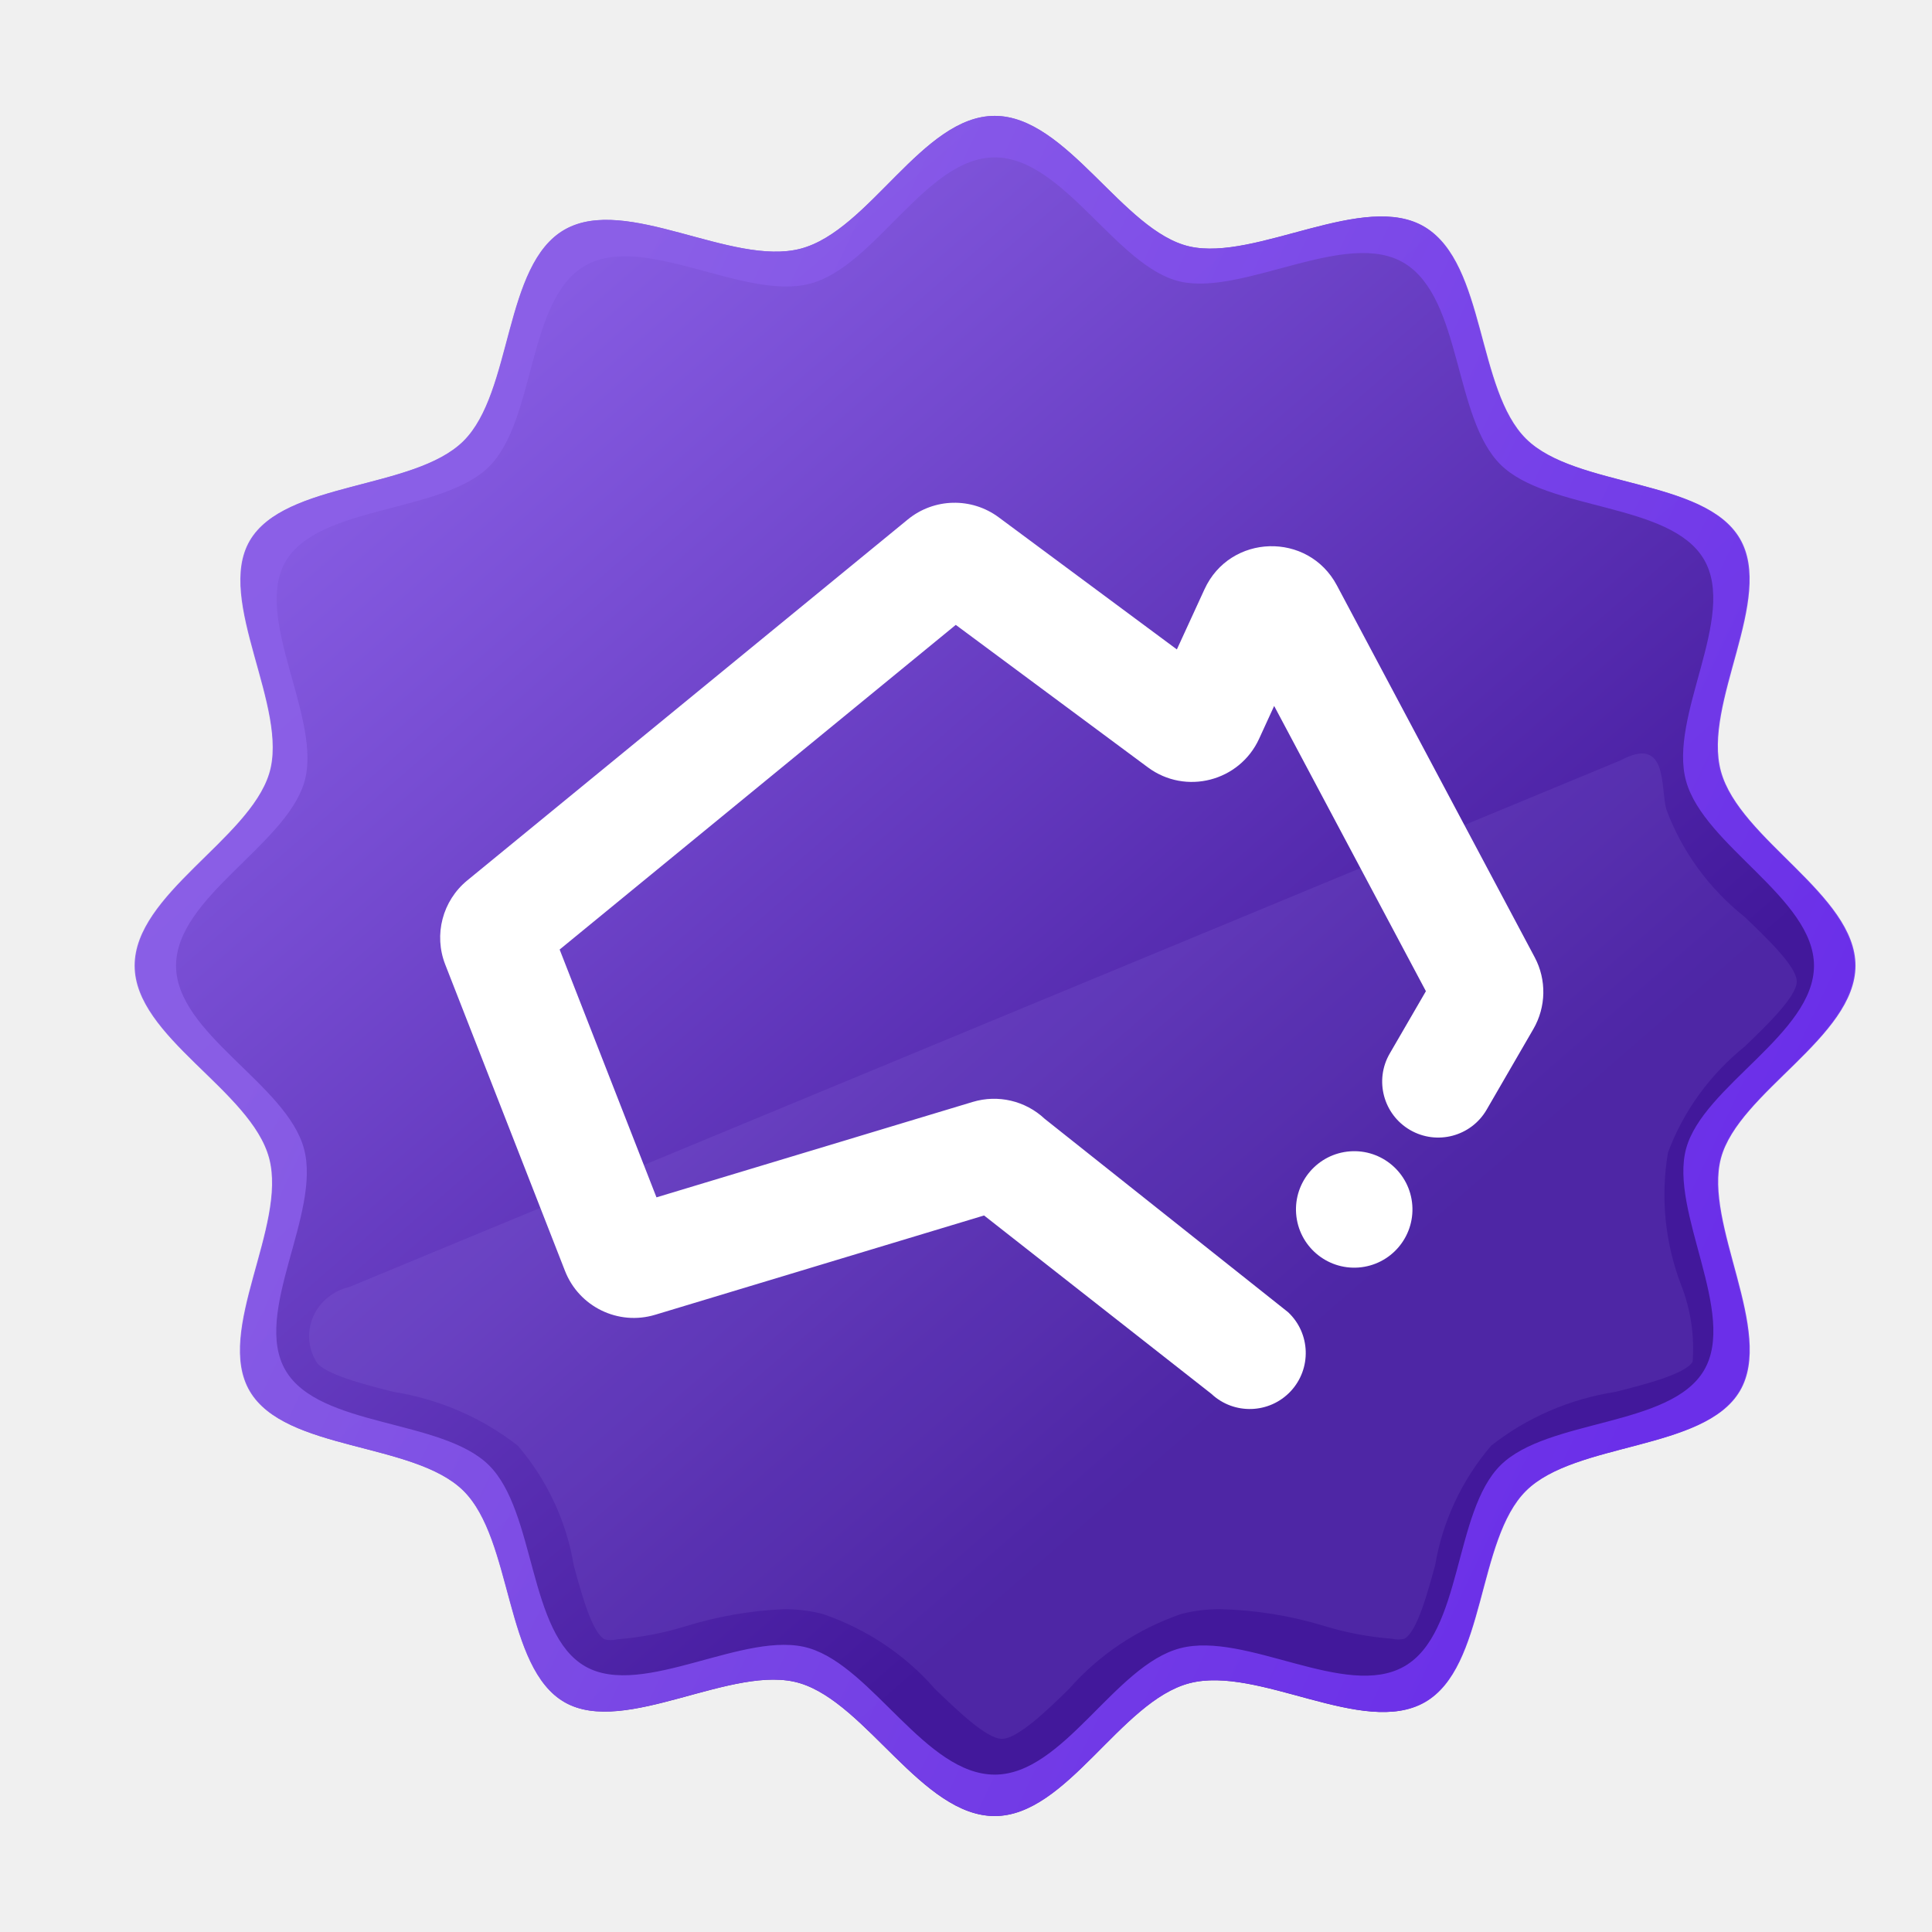
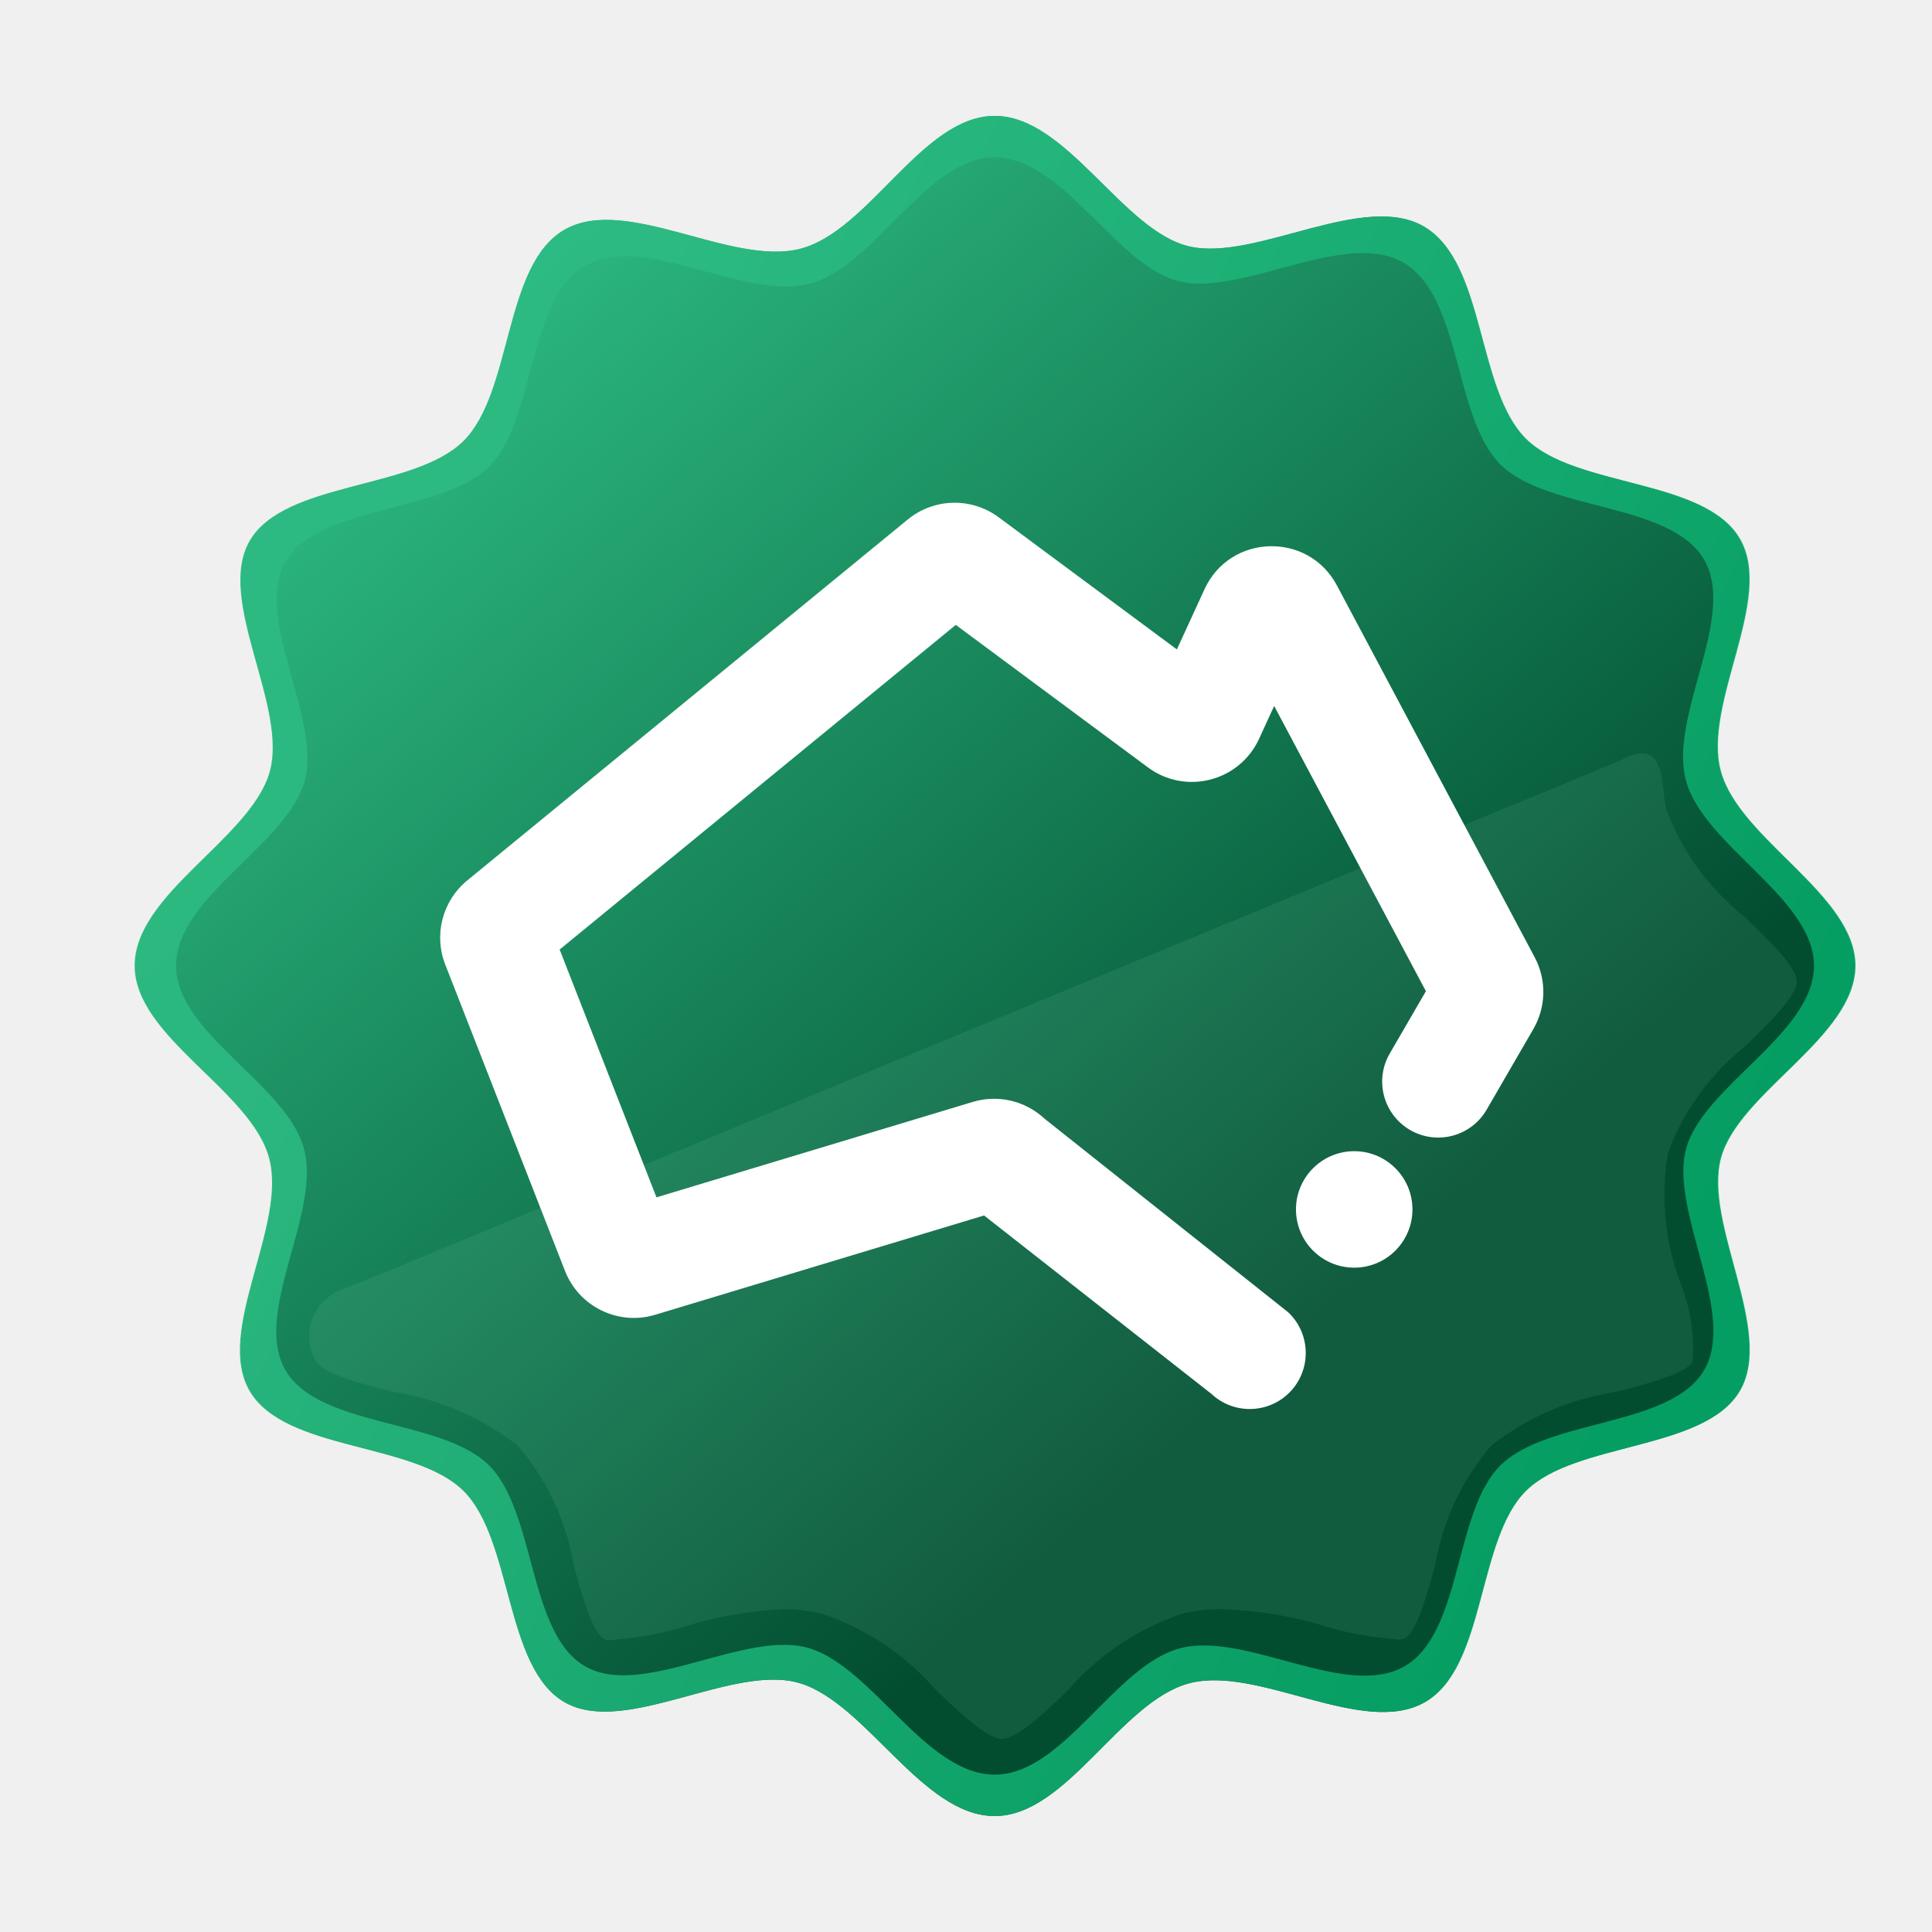
<svg xmlns="http://www.w3.org/2000/svg" width="48" height="48" viewBox="0 0 48 48" fill="none">
  <path d="M46.079 23.992C46.079 25.768 43.181 27.138 42.742 28.774C42.304 30.41 44.086 33.08 43.209 34.562C42.332 36.044 39.136 35.821 37.906 37.037C36.676 38.254 36.916 41.428 35.389 42.294C33.861 43.161 31.26 41.372 29.549 41.819C27.837 42.267 26.508 45.119 24.712 45.119C22.916 45.119 21.531 42.322 19.876 41.819C18.222 41.316 15.535 43.147 14.036 42.294C12.537 41.442 12.749 38.254 11.519 37.037C10.289 35.821 7.093 36.059 6.216 34.562C5.339 33.066 7.149 30.466 6.697 28.774C6.244 27.082 3.359 25.768 3.359 23.992C3.359 22.216 6.188 20.86 6.697 19.224C7.206 17.588 5.353 14.918 6.216 13.435C7.078 11.953 10.289 12.177 11.519 10.961C12.749 9.744 12.509 6.57 14.036 5.703C15.563 4.836 18.179 6.626 19.89 6.179C21.601 5.731 22.916 2.879 24.712 2.879C26.508 2.879 27.894 5.745 29.549 6.123C31.203 6.5 33.904 4.725 35.403 5.647C36.902 6.57 36.676 9.688 37.906 10.905C39.136 12.121 42.332 11.883 43.209 13.38C44.086 14.876 42.275 17.476 42.742 19.168C43.209 20.86 46.079 22.23 46.079 23.992Z" fill="url(#paint0_linear_41673_35903)" />
  <path d="M24.715 2.879C26.512 2.879 27.899 5.746 29.555 6.123C31.21 6.501 33.914 4.725 35.414 5.647C36.914 6.57 36.688 9.688 37.919 10.904C39.15 12.121 42.349 11.883 43.227 13.379C44.104 14.875 42.292 17.476 42.759 19.168C43.226 20.86 46.1 22.23 46.1 23.992C46.099 25.768 43.197 27.138 42.759 28.773C42.32 30.409 44.104 33.08 43.227 34.562C42.349 36.044 39.15 35.821 37.919 37.037C36.688 38.254 36.928 41.427 35.399 42.294C33.871 43.161 31.267 41.372 29.555 41.819C27.842 42.267 26.512 45.119 24.715 45.119C22.918 45.119 21.53 42.323 19.874 41.819C18.218 41.316 15.529 43.147 14.029 42.294C12.529 41.441 12.741 38.254 11.51 37.037C10.278 35.821 7.081 36.058 6.203 34.562C5.326 33.066 7.137 30.465 6.685 28.773C6.232 27.082 3.344 25.768 3.344 23.992C3.344 22.216 6.175 20.86 6.685 19.224C7.194 17.588 5.34 14.918 6.203 13.435C7.066 11.953 10.278 12.176 11.51 10.96C12.741 9.744 12.501 6.57 14.029 5.703C15.558 4.836 18.176 6.626 19.889 6.179C21.601 5.731 22.918 2.879 24.715 2.879ZM24.715 3.91C23.004 3.91 21.751 6.623 20.121 7.049C18.491 7.474 15.999 5.772 14.544 6.597C13.089 7.421 13.318 10.441 12.146 11.598C10.975 12.755 7.917 12.542 7.095 13.951C6.273 15.361 8.038 17.902 7.553 19.458C7.068 21.014 4.374 22.304 4.374 23.993C4.374 25.682 7.122 26.933 7.553 28.542C7.984 30.151 6.26 32.625 7.095 34.048C7.93 35.471 10.975 35.245 12.146 36.402C13.318 37.56 13.116 40.592 14.544 41.403C15.972 42.215 18.531 40.472 20.107 40.95C21.683 41.429 23.004 44.09 24.715 44.09C26.425 44.089 27.692 41.376 29.321 40.95C30.951 40.525 33.43 42.228 34.885 41.403C36.34 40.579 36.111 37.56 37.282 36.402C38.454 35.245 41.499 35.458 42.334 34.048C43.169 32.638 41.472 30.098 41.89 28.542C42.307 26.986 45.068 25.682 45.068 23.993C45.068 22.317 42.334 21.014 41.89 19.404C41.445 17.795 43.169 15.322 42.334 13.898C41.499 12.475 38.454 12.701 37.282 11.544C36.111 10.387 36.326 7.421 34.898 6.543C33.471 5.665 30.897 7.354 29.321 6.995C27.745 6.636 26.425 3.911 24.715 3.91Z" fill="url(#paint1_linear_41673_35903)" fill-opacity="0.9" />
-   <path opacity="0.1" d="M40.26 18.892C41.455 18.251 41.247 19.574 41.4 20.109C41.786 21.152 42.458 22.076 43.346 22.781C43.889 23.302 44.64 24.011 44.64 24.385C44.64 24.759 43.889 25.481 43.346 26.002C42.48 26.701 41.822 27.61 41.441 28.634C41.254 29.734 41.364 30.862 41.761 31.909C42.004 32.522 42.103 33.179 42.053 33.833C41.873 34.14 40.83 34.407 40.134 34.581C39.001 34.757 37.936 35.218 37.047 35.918C36.32 36.771 35.84 37.795 35.657 38.884C35.476 39.539 35.212 40.541 34.892 40.715C34.791 40.739 34.687 40.739 34.586 40.715C34.01 40.671 33.44 40.563 32.89 40.394C32.057 40.14 31.191 40.001 30.317 39.98C29.988 39.978 29.661 40.018 29.344 40.1C28.263 40.473 27.303 41.114 26.563 41.958C26.034 42.479 25.283 43.201 24.894 43.201C24.505 43.201 23.768 42.479 23.225 41.958C22.487 41.111 21.527 40.47 20.444 40.1C20.127 40.018 19.799 39.978 19.471 39.98C18.639 40.017 17.816 40.161 17.023 40.408C16.473 40.577 15.903 40.684 15.327 40.728C15.227 40.755 15.121 40.755 15.021 40.728C14.701 40.555 14.437 39.553 14.256 38.898C14.076 37.803 13.596 36.775 12.866 35.918C11.975 35.222 10.911 34.762 9.779 34.581C9.084 34.407 8.041 34.14 7.86 33.833C7.756 33.664 7.696 33.474 7.682 33.278C7.669 33.082 7.704 32.886 7.784 32.706C7.863 32.525 7.986 32.365 8.142 32.238C8.297 32.111 8.482 32.021 8.68 31.975L40.26 18.892Z" fill="#B5A6FD" />
+   <path opacity="0.1" d="M40.26 18.892C41.455 18.251 41.247 19.574 41.4 20.109C41.786 21.152 42.458 22.076 43.346 22.781C43.889 23.302 44.64 24.011 44.64 24.385C44.64 24.759 43.889 25.481 43.346 26.002C42.48 26.701 41.822 27.61 41.441 28.634C41.254 29.734 41.364 30.862 41.761 31.909C42.004 32.522 42.103 33.179 42.053 33.833C41.873 34.14 40.83 34.407 40.134 34.581C39.001 34.757 37.936 35.218 37.047 35.918C36.32 36.771 35.84 37.795 35.657 38.884C35.476 39.539 35.212 40.541 34.892 40.715C34.791 40.739 34.687 40.739 34.586 40.715C34.01 40.671 33.44 40.563 32.89 40.394C32.057 40.14 31.191 40.001 30.317 39.98C29.988 39.978 29.661 40.018 29.344 40.1C28.263 40.473 27.303 41.114 26.563 41.958C26.034 42.479 25.283 43.201 24.894 43.201C24.505 43.201 23.768 42.479 23.225 41.958C22.487 41.111 21.527 40.47 20.444 40.1C20.127 40.018 19.799 39.978 19.471 39.98C18.639 40.017 17.816 40.161 17.023 40.408C16.473 40.577 15.903 40.684 15.327 40.728C15.227 40.755 15.121 40.755 15.021 40.728C14.701 40.555 14.437 39.553 14.256 38.898C14.076 37.803 13.596 36.775 12.866 35.918C11.975 35.222 10.911 34.762 9.779 34.581C9.084 34.407 8.041 34.14 7.86 33.833C7.756 33.664 7.696 33.474 7.682 33.278C7.669 33.082 7.704 32.886 7.784 32.706C7.863 32.525 7.986 32.365 8.142 32.238C8.297 32.111 8.482 32.021 8.68 31.975L40.26 18.892Z" fill="#9BE0C2" />
  <path d="M22.554 12.906C23.205 12.373 24.136 12.351 24.812 12.852L29.239 16.135L29.925 14.641C30.559 13.259 32.501 13.202 33.215 14.545L38.129 23.783C38.427 24.343 38.414 25.017 38.096 25.566L36.935 27.57C36.55 28.234 35.699 28.46 35.034 28.075C34.369 27.689 34.142 26.838 34.528 26.174L35.426 24.626L31.656 17.539L31.282 18.355C30.795 19.416 29.456 19.76 28.519 19.065L23.746 15.525L13.904 23.591L16.31 29.748L24.167 27.377C24.794 27.188 25.475 27.347 25.953 27.795L32.001 32.6C32.562 33.125 32.59 34.006 32.065 34.567C31.539 35.127 30.659 35.156 30.098 34.631L24.449 30.198L16.278 32.665C15.361 32.942 14.386 32.467 14.037 31.575L11.062 23.964C10.772 23.223 10.993 22.379 11.609 21.874L22.554 12.906ZM33.538 28.605C34.335 28.546 35.028 29.143 35.088 29.94C35.147 30.737 34.55 31.431 33.753 31.491C32.956 31.55 32.262 30.952 32.202 30.155C32.143 29.359 32.741 28.665 33.538 28.605Z" fill="white" />
  <defs>
    <linearGradient id="paint0_linear_41673_35903" x1="10.625" y1="7.081" x2="48.246" y2="50.295" gradientUnits="userSpaceOnUse">
-       <stop stop-color="#8B60E7" />
-       <stop offset="0.596" stop-color="#42189B" />
+       <stop stop-color="#2DBB82" />
+       <stop offset="0.596" stop-color="#024D30" />
    </linearGradient>
    <linearGradient id="paint1_linear_41673_35903" x1="46.1" y1="23.999" x2="14.162" y2="8.803" gradientUnits="userSpaceOnUse">
-       <stop stop-color="#6F32F1" />
-       <stop offset="1" stop-color="#8B60E7" />
+       <stop stop-color="#05A667" />
+       <stop offset="1" stop-color="#2DBB82" />
    </linearGradient>
  </defs>
</svg>
